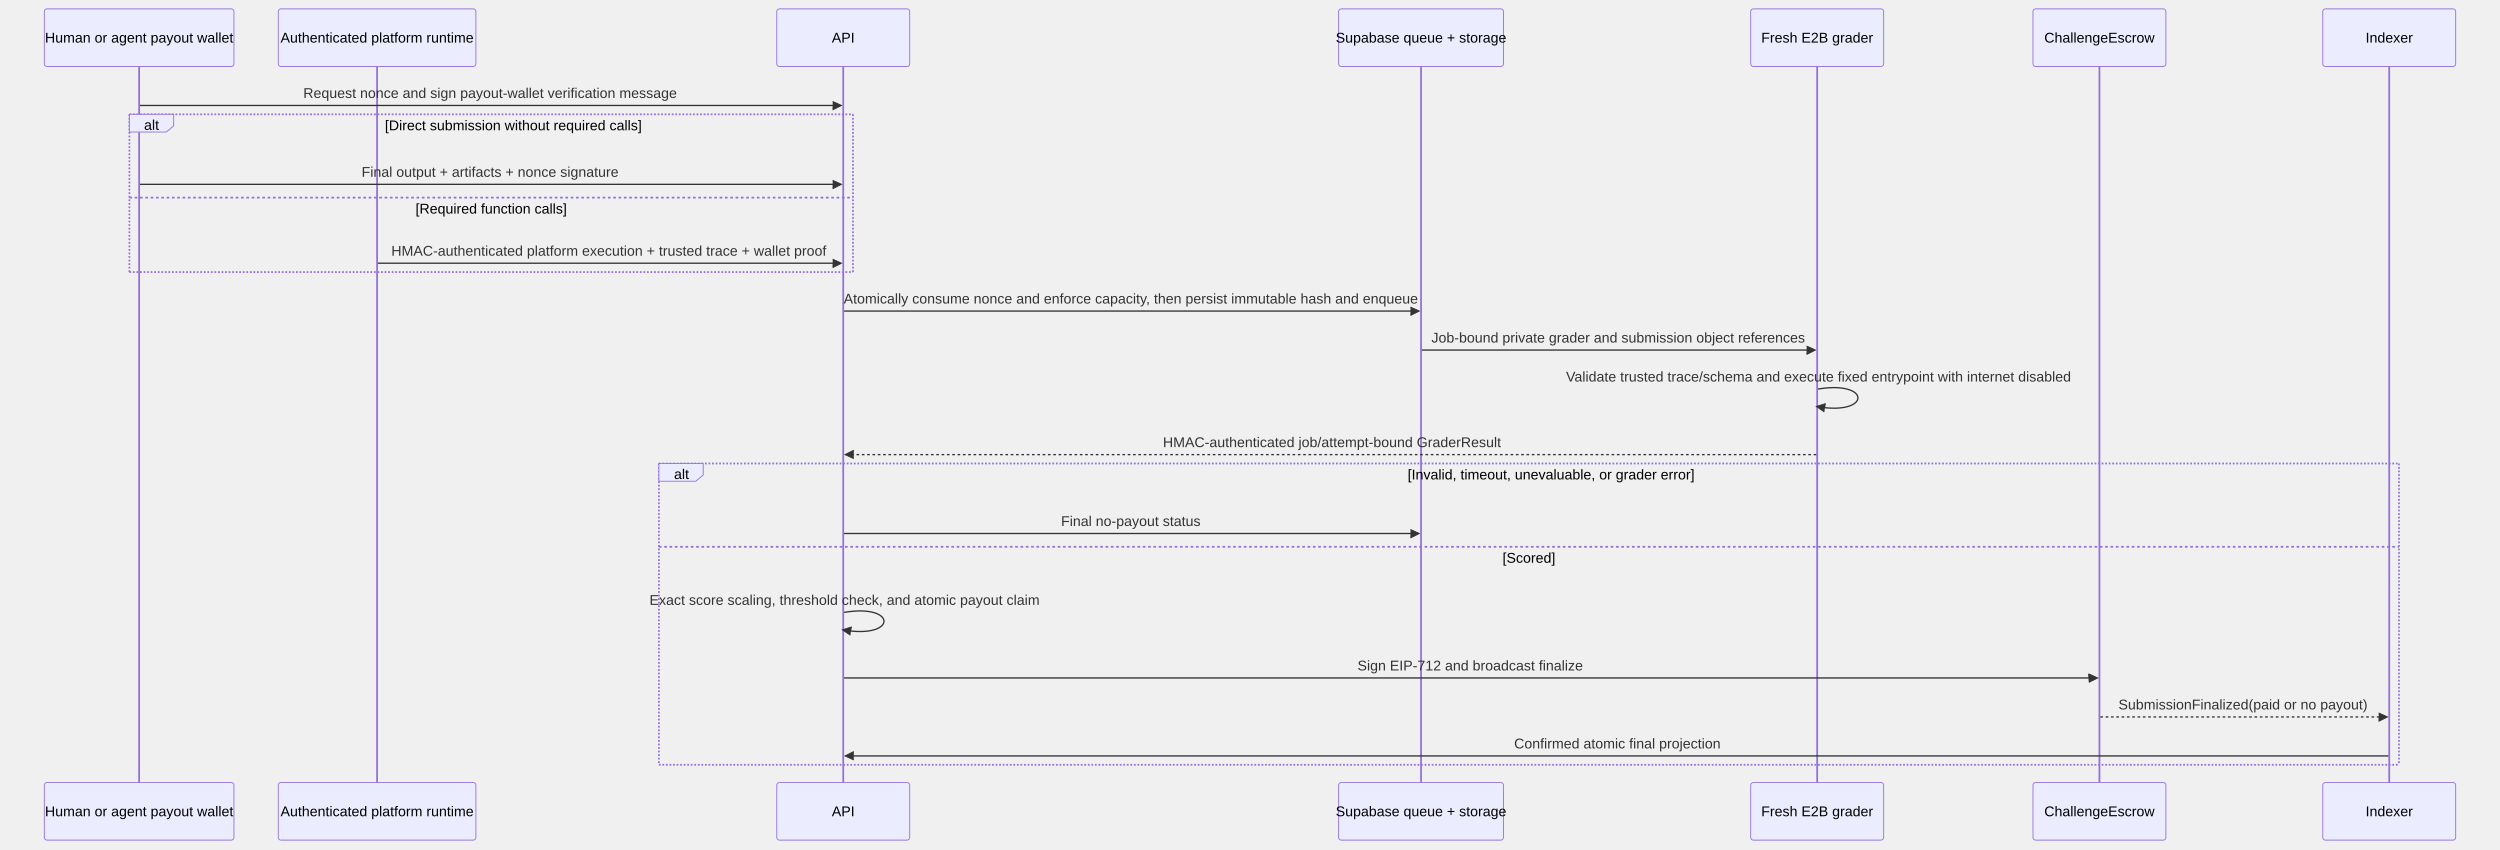
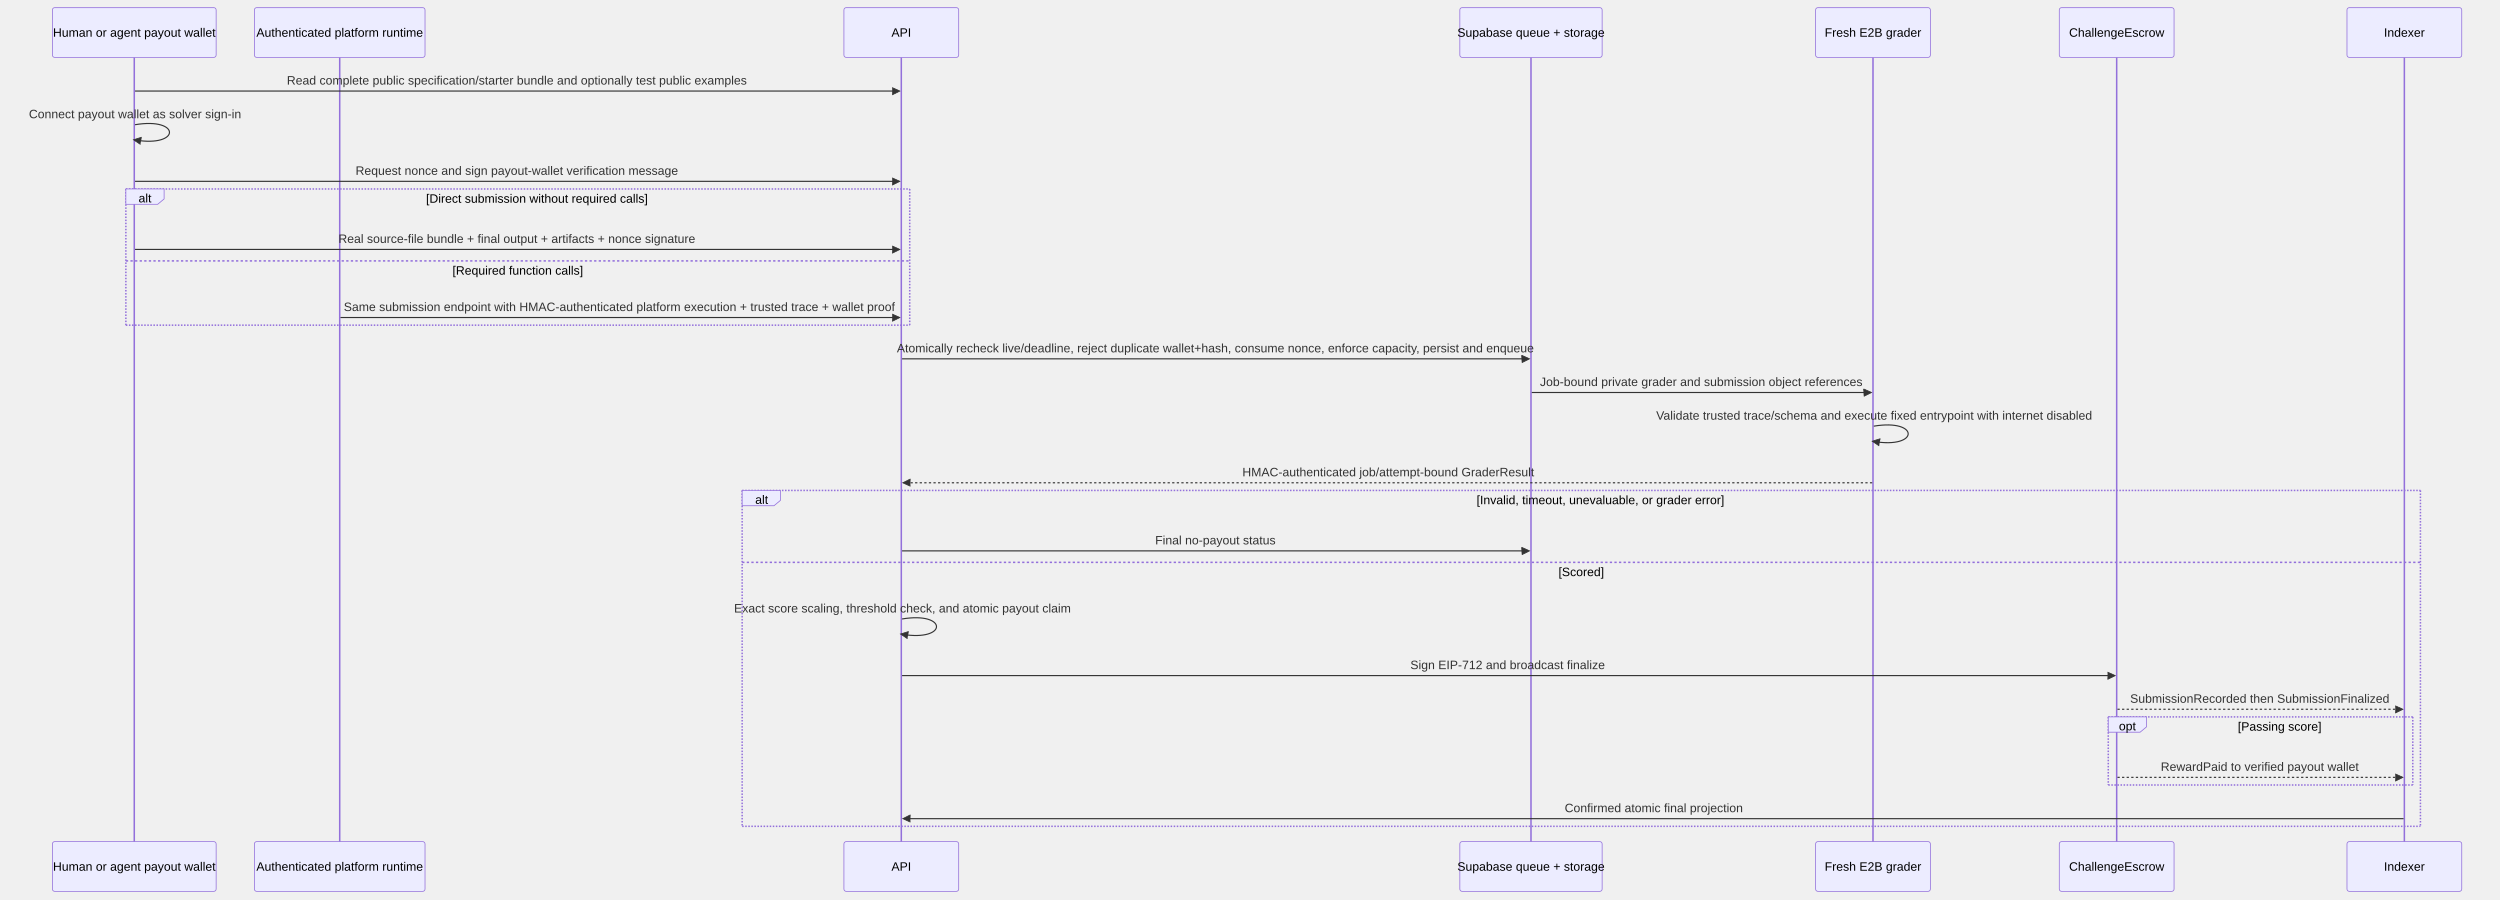
- <svg xmlns="http://www.w3.org/2000/svg" id="my-svg" width="100%" style="max-width: 2821px; background-color: transparent;" viewBox="-50 -10 2821 959" role="graphics-document document" aria-roledescription="sequence">
-   <g>
-     <rect x="2571" y="873" fill="#eaeaea" stroke="#666" width="150" height="65" name="IDX" rx="3" ry="3" class="actor actor-bottom" />
-     <text x="2646" y="905.5" dominant-baseline="central" alignment-baseline="central" class="actor actor-box" style="text-anchor: middle; font-size: 16px; font-weight: 400;">
-       <tspan x="2646" dy="0">Indexer</tspan>
-     </text>
-   </g>
-   <g>
-     <rect x="2244" y="873" fill="#eaeaea" stroke="#666" width="150" height="65" name="E" rx="3" ry="3" class="actor actor-bottom" />
-     <text x="2319" y="905.5" dominant-baseline="central" alignment-baseline="central" class="actor actor-box" style="text-anchor: middle; font-size: 16px; font-weight: 400;">
-       <tspan x="2319" dy="0">ChallengeEscrow</tspan>
-     </text>
-   </g>
-   <g>
-     <rect x="1925.5" y="873" fill="#eaeaea" stroke="#666" width="150" height="65" name="W" rx="3" ry="3" class="actor actor-bottom" />
-     <text x="2000.5" y="905.5" dominant-baseline="central" alignment-baseline="central" class="actor actor-box" style="text-anchor: middle; font-size: 16px; font-weight: 400;">
-       <tspan x="2000.5" dy="0">Fresh E2B grader</tspan>
-     </text>
-   </g>
-   <g>
-     <rect x="1460.5" y="873" fill="#eaeaea" stroke="#666" width="186" height="65" name="DB" rx="3" ry="3" class="actor actor-bottom" />
-     <text x="1553.5" y="905.5" dominant-baseline="central" alignment-baseline="central" class="actor actor-box" style="text-anchor: middle; font-size: 16px; font-weight: 400;">
-       <tspan x="1553.5" dy="0">Supabase queue + storage</tspan>
-     </text>
-   </g>
-   <g>
-     <rect x="826.5" y="873" fill="#eaeaea" stroke="#666" width="150" height="65" name="API" rx="3" ry="3" class="actor actor-bottom" />
-     <text x="901.5" y="905.5" dominant-baseline="central" alignment-baseline="central" class="actor actor-box" style="text-anchor: middle; font-size: 16px; font-weight: 400;">
-       <tspan x="901.5" dy="0">API</tspan>
-     </text>
-   </g>
-   <g>
-     <rect x="264" y="873" fill="#eaeaea" stroke="#666" width="223" height="65" name="R" rx="3" ry="3" class="actor actor-bottom" />
-     <text x="375.5" y="905.5" dominant-baseline="central" alignment-baseline="central" class="actor actor-box" style="text-anchor: middle; font-size: 16px; font-weight: 400;">
+ <svg xmlns="http://www.w3.org/2000/svg" id="my-svg" width="100%" style="max-width: 3267.5px; background-color: transparent;" viewBox="-68.5 -10 3267.5 1176" role="graphics-document document" aria-roledescription="sequence">
+   <g>
+     <rect x="2999" y="1090" fill="#eaeaea" stroke="#666" width="150" height="65" name="IDX" rx="3" ry="3" class="actor actor-bottom" />
+     <text x="3074" y="1122.5" dominant-baseline="central" alignment-baseline="central" class="actor actor-box" style="text-anchor: middle; font-size: 16px; font-weight: 400;">
+       <tspan x="3074" dy="0">Indexer</tspan>
+     </text>
+   </g>
+   <g>
+     <rect x="2623" y="1090" fill="#eaeaea" stroke="#666" width="150" height="65" name="E" rx="3" ry="3" class="actor actor-bottom" />
+     <text x="2698" y="1122.5" dominant-baseline="central" alignment-baseline="central" class="actor actor-box" style="text-anchor: middle; font-size: 16px; font-weight: 400;">
+       <tspan x="2698" dy="0">ChallengeEscrow</tspan>
+     </text>
+   </g>
+   <g>
+     <rect x="2304.5" y="1090" fill="#eaeaea" stroke="#666" width="150" height="65" name="W" rx="3" ry="3" class="actor actor-bottom" />
+     <text x="2379.5" y="1122.5" dominant-baseline="central" alignment-baseline="central" class="actor actor-box" style="text-anchor: middle; font-size: 16px; font-weight: 400;">
+       <tspan x="2379.5" dy="0">Fresh E2B grader</tspan>
+     </text>
+   </g>
+   <g>
+     <rect x="1839.5" y="1090" fill="#eaeaea" stroke="#666" width="186" height="65" name="DB" rx="3" ry="3" class="actor actor-bottom" />
+     <text x="1932.5" y="1122.5" dominant-baseline="central" alignment-baseline="central" class="actor actor-box" style="text-anchor: middle; font-size: 16px; font-weight: 400;">
+       <tspan x="1932.5" dy="0">Supabase queue + storage</tspan>
+     </text>
+   </g>
+   <g>
+     <rect x="1034.5" y="1090" fill="#eaeaea" stroke="#666" width="150" height="65" name="API" rx="3" ry="3" class="actor actor-bottom" />
+     <text x="1109.5" y="1122.5" dominant-baseline="central" alignment-baseline="central" class="actor actor-box" style="text-anchor: middle; font-size: 16px; font-weight: 400;">
+       <tspan x="1109.5" dy="0">API</tspan>
+     </text>
+   </g>
+   <g>
+     <rect x="264" y="1090" fill="#eaeaea" stroke="#666" width="223" height="65" name="R" rx="3" ry="3" class="actor actor-bottom" />
+     <text x="375.5" y="1122.5" dominant-baseline="central" alignment-baseline="central" class="actor actor-box" style="text-anchor: middle; font-size: 16px; font-weight: 400;">
      <tspan x="375.5" dy="0">Authenticated platform runtime</tspan>
    </text>
  </g>
  <g>
-     <rect x="0" y="873" fill="#eaeaea" stroke="#666" width="214" height="65" name="A" rx="3" ry="3" class="actor actor-bottom" />
-     <text x="107" y="905.5" dominant-baseline="central" alignment-baseline="central" class="actor actor-box" style="text-anchor: middle; font-size: 16px; font-weight: 400;">
+     <rect x="0" y="1090" fill="#eaeaea" stroke="#666" width="214" height="65" name="A" rx="3" ry="3" class="actor actor-bottom" />
+     <text x="107" y="1122.5" dominant-baseline="central" alignment-baseline="central" class="actor actor-box" style="text-anchor: middle; font-size: 16px; font-weight: 400;">
      <tspan x="107" dy="0">Human or agent payout wallet</tspan>
    </text>
  </g>
  <g>
-     <line id="actor6" x1="2646" y1="65" x2="2646" y2="873" class="actor-line 200" stroke-width="0.5px" stroke="#999" name="IDX" data-et="life-line" data-id="IDX" />
+     <line id="actor6" x1="3074" y1="65" x2="3074" y2="1090" class="actor-line 200" stroke-width="0.5px" stroke="#999" name="IDX" data-et="life-line" data-id="IDX" />
    <g id="root-6" data-et="participant" data-type="participant" data-id="IDX">
-       <rect x="2571" y="0" fill="#eaeaea" stroke="#666" width="150" height="65" name="IDX" rx="3" ry="3" class="actor actor-top" />
-       <text x="2646" y="32.5" dominant-baseline="central" alignment-baseline="central" class="actor actor-box" style="text-anchor: middle; font-size: 16px; font-weight: 400;">
-         <tspan x="2646" dy="0">Indexer</tspan>
-       </text>
-     </g>
-   </g>
-   <g>
-     <line id="actor5" x1="2319" y1="65" x2="2319" y2="873" class="actor-line 200" stroke-width="0.5px" stroke="#999" name="E" data-et="life-line" data-id="E" />
+       <rect x="2999" y="0" fill="#eaeaea" stroke="#666" width="150" height="65" name="IDX" rx="3" ry="3" class="actor actor-top" />
+       <text x="3074" y="32.5" dominant-baseline="central" alignment-baseline="central" class="actor actor-box" style="text-anchor: middle; font-size: 16px; font-weight: 400;">
+         <tspan x="3074" dy="0">Indexer</tspan>
+       </text>
+     </g>
+   </g>
+   <g>
+     <line id="actor5" x1="2698" y1="65" x2="2698" y2="1090" class="actor-line 200" stroke-width="0.5px" stroke="#999" name="E" data-et="life-line" data-id="E" />
    <g id="root-5" data-et="participant" data-type="participant" data-id="E">
-       <rect x="2244" y="0" fill="#eaeaea" stroke="#666" width="150" height="65" name="E" rx="3" ry="3" class="actor actor-top" />
-       <text x="2319" y="32.5" dominant-baseline="central" alignment-baseline="central" class="actor actor-box" style="text-anchor: middle; font-size: 16px; font-weight: 400;">
-         <tspan x="2319" dy="0">ChallengeEscrow</tspan>
-       </text>
-     </g>
-   </g>
-   <g>
-     <line id="actor4" x1="2000.5" y1="65" x2="2000.5" y2="873" class="actor-line 200" stroke-width="0.5px" stroke="#999" name="W" data-et="life-line" data-id="W" />
+       <rect x="2623" y="0" fill="#eaeaea" stroke="#666" width="150" height="65" name="E" rx="3" ry="3" class="actor actor-top" />
+       <text x="2698" y="32.5" dominant-baseline="central" alignment-baseline="central" class="actor actor-box" style="text-anchor: middle; font-size: 16px; font-weight: 400;">
+         <tspan x="2698" dy="0">ChallengeEscrow</tspan>
+       </text>
+     </g>
+   </g>
+   <g>
+     <line id="actor4" x1="2379.5" y1="65" x2="2379.5" y2="1090" class="actor-line 200" stroke-width="0.5px" stroke="#999" name="W" data-et="life-line" data-id="W" />
    <g id="root-4" data-et="participant" data-type="participant" data-id="W">
-       <rect x="1925.5" y="0" fill="#eaeaea" stroke="#666" width="150" height="65" name="W" rx="3" ry="3" class="actor actor-top" />
-       <text x="2000.5" y="32.5" dominant-baseline="central" alignment-baseline="central" class="actor actor-box" style="text-anchor: middle; font-size: 16px; font-weight: 400;">
-         <tspan x="2000.5" dy="0">Fresh E2B grader</tspan>
-       </text>
-     </g>
-   </g>
-   <g>
-     <line id="actor3" x1="1553.5" y1="65" x2="1553.5" y2="873" class="actor-line 200" stroke-width="0.5px" stroke="#999" name="DB" data-et="life-line" data-id="DB" />
+       <rect x="2304.5" y="0" fill="#eaeaea" stroke="#666" width="150" height="65" name="W" rx="3" ry="3" class="actor actor-top" />
+       <text x="2379.5" y="32.5" dominant-baseline="central" alignment-baseline="central" class="actor actor-box" style="text-anchor: middle; font-size: 16px; font-weight: 400;">
+         <tspan x="2379.5" dy="0">Fresh E2B grader</tspan>
+       </text>
+     </g>
+   </g>
+   <g>
+     <line id="actor3" x1="1932.5" y1="65" x2="1932.5" y2="1090" class="actor-line 200" stroke-width="0.5px" stroke="#999" name="DB" data-et="life-line" data-id="DB" />
    <g id="root-3" data-et="participant" data-type="participant" data-id="DB">
-       <rect x="1460.5" y="0" fill="#eaeaea" stroke="#666" width="186" height="65" name="DB" rx="3" ry="3" class="actor actor-top" />
-       <text x="1553.5" y="32.5" dominant-baseline="central" alignment-baseline="central" class="actor actor-box" style="text-anchor: middle; font-size: 16px; font-weight: 400;">
-         <tspan x="1553.5" dy="0">Supabase queue + storage</tspan>
-       </text>
-     </g>
-   </g>
-   <g>
-     <line id="actor2" x1="901.5" y1="65" x2="901.5" y2="873" class="actor-line 200" stroke-width="0.5px" stroke="#999" name="API" data-et="life-line" data-id="API" />
+       <rect x="1839.5" y="0" fill="#eaeaea" stroke="#666" width="186" height="65" name="DB" rx="3" ry="3" class="actor actor-top" />
+       <text x="1932.5" y="32.5" dominant-baseline="central" alignment-baseline="central" class="actor actor-box" style="text-anchor: middle; font-size: 16px; font-weight: 400;">
+         <tspan x="1932.5" dy="0">Supabase queue + storage</tspan>
+       </text>
+     </g>
+   </g>
+   <g>
+     <line id="actor2" x1="1109.5" y1="65" x2="1109.5" y2="1090" class="actor-line 200" stroke-width="0.5px" stroke="#999" name="API" data-et="life-line" data-id="API" />
    <g id="root-2" data-et="participant" data-type="participant" data-id="API">
-       <rect x="826.5" y="0" fill="#eaeaea" stroke="#666" width="150" height="65" name="API" rx="3" ry="3" class="actor actor-top" />
-       <text x="901.5" y="32.5" dominant-baseline="central" alignment-baseline="central" class="actor actor-box" style="text-anchor: middle; font-size: 16px; font-weight: 400;">
-         <tspan x="901.5" dy="0">API</tspan>
-       </text>
-     </g>
-   </g>
-   <g>
-     <line id="actor1" x1="375.5" y1="65" x2="375.5" y2="873" class="actor-line 200" stroke-width="0.5px" stroke="#999" name="R" data-et="life-line" data-id="R" />
+       <rect x="1034.5" y="0" fill="#eaeaea" stroke="#666" width="150" height="65" name="API" rx="3" ry="3" class="actor actor-top" />
+       <text x="1109.5" y="32.5" dominant-baseline="central" alignment-baseline="central" class="actor actor-box" style="text-anchor: middle; font-size: 16px; font-weight: 400;">
+         <tspan x="1109.5" dy="0">API</tspan>
+       </text>
+     </g>
+   </g>
+   <g>
+     <line id="actor1" x1="375.5" y1="65" x2="375.5" y2="1090" class="actor-line 200" stroke-width="0.5px" stroke="#999" name="R" data-et="life-line" data-id="R" />
    <g id="root-1" data-et="participant" data-type="participant" data-id="R">
      <rect x="264" y="0" fill="#eaeaea" stroke="#666" width="223" height="65" name="R" rx="3" ry="3" class="actor actor-top" />
      <text x="375.5" y="32.5" dominant-baseline="central" alignment-baseline="central" class="actor actor-box" style="text-anchor: middle; font-size: 16px; font-weight: 400;">
        <tspan x="375.5" dy="0">Authenticated platform runtime</tspan>
      </text>
    </g>
  </g>
  <g>
-     <line id="actor0" x1="107" y1="65" x2="107" y2="873" class="actor-line 200" stroke-width="0.5px" stroke="#999" name="A" data-et="life-line" data-id="A" />
+     <line id="actor0" x1="107" y1="65" x2="107" y2="1090" class="actor-line 200" stroke-width="0.5px" stroke="#999" name="A" data-et="life-line" data-id="A" />
    <g id="root-0" data-et="participant" data-type="participant" data-id="A">
      <rect x="0" y="0" fill="#eaeaea" stroke="#666" width="214" height="65" name="A" rx="3" ry="3" class="actor actor-top" />
      <text x="107" y="32.5" dominant-baseline="central" alignment-baseline="central" class="actor actor-box" style="text-anchor: middle; font-size: 16px; font-weight: 400;">
        <tspan x="107" dy="0">Human or agent payout wallet</tspan>
      </text>
    </g>
  </g>
  <style>#my-svg{font-family:"trebuchet ms",verdana,arial,sans-serif;font-size:16px;fill:#333;}@keyframes edge-animation-frame{from{stroke-dashoffset:0;}}@keyframes dash{to{stroke-dashoffset:0;}}#my-svg .edge-animation-slow{stroke-dasharray:9,5!important;stroke-dashoffset:900;animation:dash 50s linear infinite;stroke-linecap:round;}#my-svg .edge-animation-fast{stroke-dasharray:9,5!important;stroke-dashoffset:900;animation:dash 20s linear infinite;stroke-linecap:round;}#my-svg .error-icon{fill:#552222;}#my-svg .error-text{fill:#552222;stroke:#552222;}#my-svg .edge-thickness-normal{stroke-width:1px;}#my-svg .edge-thickness-thick{stroke-width:3.5px;}#my-svg .edge-pattern-solid{stroke-dasharray:0;}#my-svg .edge-thickness-invisible{stroke-width:0;fill:none;}#my-svg .edge-pattern-dashed{stroke-dasharray:3;}#my-svg .edge-pattern-dotted{stroke-dasharray:2;}#my-svg .marker{fill:#333333;stroke:#333333;}#my-svg .marker.cross{stroke:#333333;}#my-svg svg{font-family:"trebuchet ms",verdana,arial,sans-serif;font-size:16px;}#my-svg p{margin:0;}#my-svg .actor{stroke:#9370DB;fill:#ECECFF;stroke-width:1;}#my-svg rect.actor.outer-path[data-look="neo"]{filter:drop-shadow(1px 2px 2px rgba(185, 185, 185, 1));}#my-svg rect.note[data-look="neo"]{stroke:#aaaa33;fill:#fff5ad;filter:drop-shadow(1px 2px 2px rgba(185, 185, 185, 1));}#my-svg text.actor&gt;tspan{fill:black;stroke:none;}#my-svg .actor-line{stroke:#9370DB;}#my-svg .innerArc{stroke-width:1.5;stroke-dasharray:none;}#my-svg .messageLine0{stroke-width:1.5;stroke-dasharray:none;stroke:#333;}#my-svg .messageLine1{stroke-width:1.5;stroke-dasharray:2,2;stroke:#333;}#my-svg [id$="-arrowhead"] path{fill:#333;stroke:#333;}#my-svg .sequenceNumber{fill:white;}#my-svg [id$="-sequencenumber"]{fill:#333;}#my-svg [id$="-crosshead"] path{fill:#333;stroke:#333;}#my-svg .messageText{fill:#333;stroke:none;}#my-svg .labelBox{stroke:#9370DB;fill:#ECECFF;filter:none;}#my-svg .labelText,#my-svg .labelText&gt;tspan{fill:black;stroke:none;}#my-svg .loopText,#my-svg .loopText&gt;tspan{fill:black;stroke:none;}#my-svg .sectionTitle,#my-svg .sectionTitle&gt;tspan{fill:black;stroke:none;}#my-svg .loopLine{stroke-width:2px;stroke-dasharray:2,2;stroke:#9370DB;fill:#9370DB;}#my-svg .note{stroke:#aaaa33;fill:#fff5ad;}#my-svg .noteText,#my-svg .noteText&gt;tspan{fill:black;stroke:none;font-weight:normal;}#my-svg .activation0{fill:#f4f4f4;stroke:#666;}#my-svg .activation1{fill:#f4f4f4;stroke:#666;}#my-svg .activation2{fill:#f4f4f4;stroke:#666;}#my-svg .actorPopupMenu{position:absolute;}#my-svg .actorPopupMenuPanel{position:absolute;fill:#ECECFF;box-shadow:0px 8px 16px 0px rgba(0,0,0,0.2);filter:drop-shadow(3px 5px 2px rgb(0 0 0 / 0.4));}#my-svg .actor-man circle,#my-svg line{fill:#ECECFF;stroke-width:2px;}#my-svg g rect.rect{filter:drop-shadow(1px 2px 2px rgba(185, 185, 185, 1));stroke:#9370DB;}#my-svg .node .neo-node{stroke:#9370DB;}#my-svg [data-look="neo"].node rect,#my-svg [data-look="neo"].cluster rect,#my-svg [data-look="neo"].node polygon{stroke:#9370DB;filter:drop-shadow(1px 2px 2px rgba(185, 185, 185, 1));}#my-svg [data-look="neo"].swimlane.cluster rect{filter:none;}#my-svg [data-look="neo"].node path{stroke:#9370DB;stroke-width:1px;}#my-svg [data-look="neo"].node .outer-path{filter:drop-shadow(1px 2px 2px rgba(185, 185, 185, 1));}#my-svg [data-look="neo"].node .neo-line path{stroke:#9370DB;filter:none;}#my-svg [data-look="neo"].node circle{stroke:#9370DB;filter:drop-shadow(1px 2px 2px rgba(185, 185, 185, 1));}#my-svg [data-look="neo"].node circle .state-start{fill:#000000;}#my-svg [data-look="neo"].icon-shape .icon{fill:#9370DB;filter:drop-shadow(1px 2px 2px rgba(185, 185, 185, 1));}#my-svg [data-look="neo"].icon-shape .icon-neo path{stroke:#9370DB;filter:drop-shadow(1px 2px 2px rgba(185, 185, 185, 1));}#my-svg :root{--mermaid-font-family:"trebuchet ms",verdana,arial,sans-serif;}</style>
  <g />
  <defs>
    <symbol id="my-svg-computer" width="24" height="24">
      <path transform="scale(.5)" d="M2 2v13h20v-13h-20zm18 11h-16v-9h16v9zm-10.228 6l.466-1h3.524l.467 1h-4.457zm14.228 3h-24l2-6h2.104l-1.33 4h18.45l-1.297-4h2.073l2 6zm-5-10h-14v-7h14v7z" />
    </symbol>
  </defs>
  <defs>
    <symbol id="my-svg-database" fill-rule="evenodd" clip-rule="evenodd">
      <path transform="scale(.5)" d="M12.258.001l.256.004.255.005.253.008.251.01.249.012.247.015.246.016.242.019.241.02.239.023.236.024.233.027.231.028.229.031.225.032.223.034.22.036.217.038.214.04.211.041.208.043.205.045.201.046.198.048.194.05.191.051.187.053.183.054.18.056.175.057.172.059.168.06.163.061.16.063.155.064.15.066.074.033.073.033.071.034.07.034.069.035.068.035.067.035.066.035.064.036.064.036.062.036.06.036.06.037.058.037.058.037.055.038.055.038.053.038.052.038.051.039.05.039.048.039.047.039.045.04.044.04.043.04.041.04.04.041.039.041.037.041.036.041.034.041.033.042.032.042.03.042.029.042.027.042.026.043.024.043.023.043.021.043.02.043.018.044.017.043.015.044.013.044.012.044.011.045.009.044.007.045.006.045.004.045.002.045.001.045v17l-.001.045-.002.045-.004.045-.006.045-.007.045-.009.044-.011.045-.012.044-.013.044-.015.044-.017.043-.018.044-.02.043-.021.043-.023.043-.024.043-.026.043-.027.042-.029.042-.03.042-.032.042-.033.042-.034.041-.036.041-.037.041-.039.041-.04.041-.041.04-.043.04-.044.04-.045.04-.047.039-.048.039-.05.039-.051.039-.052.038-.053.038-.055.038-.055.038-.058.037-.058.037-.06.037-.06.036-.062.036-.064.036-.064.036-.066.035-.067.035-.068.035-.069.035-.07.034-.071.034-.073.033-.074.033-.15.066-.155.064-.16.063-.163.061-.168.06-.172.059-.175.057-.18.056-.183.054-.187.053-.191.051-.194.05-.198.048-.201.046-.205.045-.208.043-.211.041-.214.04-.217.038-.22.036-.223.034-.225.032-.229.031-.231.028-.233.027-.236.024-.239.023-.241.02-.242.019-.246.016-.247.015-.249.012-.251.01-.253.008-.255.005-.256.004-.258.001-.258-.001-.256-.004-.255-.005-.253-.008-.251-.01-.249-.012-.247-.015-.245-.016-.243-.019-.241-.02-.238-.023-.236-.024-.234-.027-.231-.028-.228-.031-.226-.032-.223-.034-.22-.036-.217-.038-.214-.04-.211-.041-.208-.043-.204-.045-.201-.046-.198-.048-.195-.05-.19-.051-.187-.053-.184-.054-.179-.056-.176-.057-.172-.059-.167-.06-.164-.061-.159-.063-.155-.064-.151-.066-.074-.033-.072-.033-.072-.034-.07-.034-.069-.035-.068-.035-.067-.035-.066-.035-.064-.036-.063-.036-.062-.036-.061-.036-.06-.037-.058-.037-.057-.037-.056-.038-.055-.038-.053-.038-.052-.038-.051-.039-.049-.039-.049-.039-.046-.039-.046-.04-.044-.04-.043-.04-.041-.04-.04-.041-.039-.041-.037-.041-.036-.041-.034-.041-.033-.042-.032-.042-.03-.042-.029-.042-.027-.042-.026-.043-.024-.043-.023-.043-.021-.043-.02-.043-.018-.044-.017-.043-.015-.044-.013-.044-.012-.044-.011-.045-.009-.044-.007-.045-.006-.045-.004-.045-.002-.045-.001-.045v-17l.001-.045.002-.045.004-.045.006-.045.007-.045.009-.044.011-.045.012-.044.013-.044.015-.044.017-.043.018-.044.02-.043.021-.043.023-.043.024-.043.026-.043.027-.042.029-.042.03-.042.032-.042.033-.042.034-.041.036-.041.037-.041.039-.041.04-.041.041-.04.043-.04.044-.04.046-.04.046-.039.049-.039.049-.039.051-.039.052-.038.053-.038.055-.038.056-.038.057-.037.058-.037.06-.037.061-.036.062-.036.063-.036.064-.036.066-.035.067-.035.068-.035.069-.035.07-.034.072-.034.072-.033.074-.033.151-.066.155-.064.159-.063.164-.061.167-.06.172-.059.176-.057.179-.056.184-.054.187-.053.19-.051.195-.05.198-.048.201-.046.204-.045.208-.043.211-.041.214-.04.217-.038.22-.036.223-.034.226-.032.228-.031.231-.028.234-.027.236-.024.238-.023.241-.02.243-.019.245-.016.247-.015.249-.012.251-.01.253-.008.255-.005.256-.004.258-.001.258.001zm-9.258 20.499v.01l.001.021.003.021.004.022.005.021.006.022.007.022.009.023.01.022.011.023.012.023.013.023.015.023.016.024.017.023.018.024.019.024.021.024.022.025.023.024.024.025.052.049.056.05.061.051.066.051.07.051.075.051.079.052.084.052.088.052.092.052.097.052.102.051.105.052.11.052.114.051.119.051.123.051.127.05.131.05.135.05.139.048.144.049.147.047.152.047.155.047.16.045.163.045.167.043.171.043.176.041.178.041.183.039.187.039.19.037.194.035.197.035.202.033.204.031.209.03.212.029.216.027.219.025.222.024.226.021.23.02.233.018.236.016.24.015.243.012.246.01.249.008.253.005.256.004.259.001.26-.001.257-.004.254-.005.25-.008.247-.011.244-.012.241-.014.237-.016.233-.018.231-.021.226-.021.224-.024.22-.026.216-.027.212-.028.21-.031.205-.031.202-.034.198-.034.194-.036.191-.037.187-.039.183-.04.179-.04.175-.042.172-.043.168-.044.163-.045.16-.046.155-.046.152-.047.148-.048.143-.049.139-.049.136-.05.131-.05.126-.05.123-.051.118-.052.114-.051.11-.052.106-.052.101-.052.096-.052.092-.052.088-.053.083-.051.079-.052.074-.052.07-.051.065-.051.06-.051.056-.05.051-.05.023-.024.023-.025.021-.024.02-.024.019-.024.018-.024.017-.024.015-.023.014-.024.013-.023.012-.023.01-.023.01-.022.008-.022.006-.022.006-.022.004-.022.004-.021.001-.021.001-.021v-4.127l-.077.055-.08.053-.083.054-.085.053-.087.052-.09.052-.093.051-.095.05-.097.05-.1.049-.102.049-.105.048-.106.047-.109.047-.111.046-.114.045-.115.045-.118.044-.12.043-.122.042-.124.042-.126.041-.128.04-.13.04-.132.038-.134.038-.135.037-.138.037-.139.035-.142.035-.143.034-.144.033-.147.032-.148.031-.15.03-.151.03-.153.029-.154.027-.156.027-.158.026-.159.025-.161.024-.162.023-.163.022-.165.021-.166.02-.167.019-.169.018-.169.017-.171.016-.173.015-.173.014-.175.013-.175.012-.177.011-.178.01-.179.008-.179.008-.181.006-.182.005-.182.004-.184.003-.184.002h-.37l-.184-.002-.184-.003-.182-.004-.182-.005-.181-.006-.179-.008-.179-.008-.178-.01-.176-.011-.176-.012-.175-.013-.173-.014-.172-.015-.171-.016-.17-.017-.169-.018-.167-.019-.166-.02-.165-.021-.163-.022-.162-.023-.161-.024-.159-.025-.157-.026-.156-.027-.155-.027-.153-.029-.151-.03-.15-.03-.148-.031-.146-.032-.145-.033-.143-.034-.141-.035-.14-.035-.137-.037-.136-.037-.134-.038-.132-.038-.13-.04-.128-.04-.126-.041-.124-.042-.122-.042-.12-.044-.117-.043-.116-.045-.113-.045-.112-.046-.109-.047-.106-.047-.105-.048-.102-.049-.1-.049-.097-.05-.095-.05-.093-.052-.09-.051-.087-.052-.085-.053-.083-.054-.08-.054-.077-.054v4.127zm0-5.654v.011l.001.021.003.021.004.021.005.022.006.022.007.022.009.022.01.022.011.023.012.023.013.023.015.024.016.023.017.024.018.024.019.024.021.024.022.024.023.025.024.024.052.05.056.05.061.05.066.051.07.051.075.052.079.051.084.052.088.052.092.052.097.052.102.052.105.052.11.051.114.051.119.052.123.05.127.051.131.05.135.049.139.049.144.048.147.048.152.047.155.046.16.045.163.045.167.044.171.042.176.042.178.04.183.04.187.038.19.037.194.036.197.034.202.033.204.032.209.03.212.028.216.027.219.025.222.024.226.022.23.02.233.018.236.016.24.014.243.012.246.01.249.008.253.006.256.003.259.001.26-.001.257-.003.254-.006.25-.008.247-.01.244-.012.241-.015.237-.016.233-.018.231-.02.226-.022.224-.024.22-.025.216-.027.212-.029.21-.03.205-.032.202-.033.198-.035.194-.036.191-.037.187-.039.183-.039.179-.041.175-.042.172-.043.168-.044.163-.045.16-.045.155-.047.152-.047.148-.048.143-.048.139-.05.136-.049.131-.05.126-.051.123-.051.118-.051.114-.052.11-.052.106-.052.101-.052.096-.052.092-.052.088-.052.083-.052.079-.052.074-.051.07-.052.065-.051.06-.05.056-.051.051-.049.023-.025.023-.024.021-.025.02-.024.019-.024.018-.024.017-.024.015-.023.014-.023.013-.024.012-.022.01-.023.01-.023.008-.022.006-.022.006-.022.004-.021.004-.022.001-.021.001-.021v-4.139l-.077.054-.08.054-.083.054-.085.052-.087.053-.09.051-.093.051-.095.051-.097.05-.1.049-.102.049-.105.048-.106.047-.109.047-.111.046-.114.045-.115.044-.118.044-.12.044-.122.042-.124.042-.126.041-.128.04-.13.039-.132.039-.134.038-.135.037-.138.036-.139.036-.142.035-.143.033-.144.033-.147.033-.148.031-.15.03-.151.03-.153.028-.154.028-.156.027-.158.026-.159.025-.161.024-.162.023-.163.022-.165.021-.166.02-.167.019-.169.018-.169.017-.171.016-.173.015-.173.014-.175.013-.175.012-.177.011-.178.009-.179.009-.179.007-.181.007-.182.005-.182.004-.184.003-.184.002h-.37l-.184-.002-.184-.003-.182-.004-.182-.005-.181-.007-.179-.007-.179-.009-.178-.009-.176-.011-.176-.012-.175-.013-.173-.014-.172-.015-.171-.016-.17-.017-.169-.018-.167-.019-.166-.02-.165-.021-.163-.022-.162-.023-.161-.024-.159-.025-.157-.026-.156-.027-.155-.028-.153-.028-.151-.03-.15-.03-.148-.031-.146-.033-.145-.033-.143-.033-.141-.035-.14-.036-.137-.036-.136-.037-.134-.038-.132-.039-.13-.039-.128-.04-.126-.041-.124-.042-.122-.043-.12-.043-.117-.044-.116-.044-.113-.046-.112-.046-.109-.046-.106-.047-.105-.048-.102-.049-.1-.049-.097-.05-.095-.051-.093-.051-.09-.051-.087-.053-.085-.052-.083-.054-.08-.054-.077-.054v4.139zm0-5.666v.011l.001.02.003.022.004.021.005.022.006.021.007.022.009.023.01.022.011.023.012.023.013.023.015.023.016.024.017.024.018.023.019.024.021.025.022.024.023.024.024.025.052.05.056.05.061.05.066.051.07.051.075.052.079.051.084.052.088.052.092.052.097.052.102.052.105.051.11.052.114.051.119.051.123.051.127.05.131.05.135.05.139.049.144.048.147.048.152.047.155.046.16.045.163.045.167.043.171.043.176.042.178.04.183.04.187.038.19.037.194.036.197.034.202.033.204.032.209.03.212.028.216.027.219.025.222.024.226.021.23.02.233.018.236.017.24.014.243.012.246.01.249.008.253.006.256.003.259.001.26-.001.257-.003.254-.006.25-.008.247-.01.244-.013.241-.014.237-.016.233-.018.231-.02.226-.022.224-.024.22-.025.216-.027.212-.029.21-.03.205-.032.202-.033.198-.035.194-.036.191-.037.187-.039.183-.039.179-.041.175-.042.172-.043.168-.044.163-.045.16-.045.155-.047.152-.047.148-.048.143-.049.139-.049.136-.049.131-.051.126-.05.123-.051.118-.052.114-.051.11-.052.106-.052.101-.052.096-.052.092-.052.088-.052.083-.052.079-.052.074-.052.07-.051.065-.051.06-.051.056-.05.051-.049.023-.025.023-.025.021-.024.02-.024.019-.024.018-.024.017-.024.015-.023.014-.024.013-.023.012-.023.01-.022.01-.023.008-.022.006-.022.006-.022.004-.022.004-.021.001-.021.001-.021v-4.153l-.077.054-.08.054-.083.053-.085.053-.087.053-.09.051-.093.051-.095.051-.097.05-.1.049-.102.048-.105.048-.106.048-.109.046-.111.046-.114.046-.115.044-.118.044-.12.043-.122.043-.124.042-.126.041-.128.04-.13.039-.132.039-.134.038-.135.037-.138.036-.139.036-.142.034-.143.034-.144.033-.147.032-.148.032-.15.03-.151.03-.153.028-.154.028-.156.027-.158.026-.159.024-.161.024-.162.023-.163.023-.165.021-.166.02-.167.019-.169.018-.169.017-.171.016-.173.015-.173.014-.175.013-.175.012-.177.01-.178.01-.179.009-.179.007-.181.006-.182.006-.182.004-.184.003-.184.001-.185.001-.185-.001-.184-.001-.184-.003-.182-.004-.182-.006-.181-.006-.179-.007-.179-.009-.178-.01-.176-.01-.176-.012-.175-.013-.173-.014-.172-.015-.171-.016-.17-.017-.169-.018-.167-.019-.166-.02-.165-.021-.163-.023-.162-.023-.161-.024-.159-.024-.157-.026-.156-.027-.155-.028-.153-.028-.151-.03-.15-.03-.148-.032-.146-.032-.145-.033-.143-.034-.141-.034-.14-.036-.137-.036-.136-.037-.134-.038-.132-.039-.13-.039-.128-.041-.126-.041-.124-.041-.122-.043-.12-.043-.117-.044-.116-.044-.113-.046-.112-.046-.109-.046-.106-.048-.105-.048-.102-.048-.1-.05-.097-.049-.095-.051-.093-.051-.09-.052-.087-.052-.085-.053-.083-.053-.08-.054-.077-.054v4.153zm8.74-8.179l-.257.004-.254.005-.25.008-.247.011-.244.012-.241.014-.237.016-.233.018-.231.021-.226.022-.224.023-.22.026-.216.027-.212.028-.21.031-.205.032-.202.033-.198.034-.194.036-.191.038-.187.038-.183.04-.179.041-.175.042-.172.043-.168.043-.163.045-.16.046-.155.046-.152.048-.148.048-.143.048-.139.049-.136.05-.131.05-.126.051-.123.051-.118.051-.114.052-.11.052-.106.052-.101.052-.096.052-.092.052-.088.052-.083.052-.079.052-.074.051-.07.052-.065.051-.06.05-.056.05-.051.05-.023.025-.023.024-.021.024-.02.025-.019.024-.018.024-.017.023-.015.024-.014.023-.013.023-.012.023-.01.023-.01.022-.008.022-.006.023-.006.021-.004.022-.004.021-.001.021-.001.021.001.021.001.021.004.021.004.022.006.021.006.023.008.022.01.022.01.023.012.023.013.023.014.023.015.024.017.023.018.024.019.024.02.025.021.024.023.024.023.025.051.05.056.05.06.05.065.051.07.052.074.051.079.052.083.052.088.052.092.052.096.052.101.052.106.052.11.052.114.052.118.051.123.051.126.051.131.05.136.05.139.049.143.048.148.048.152.048.155.046.16.046.163.045.168.043.172.043.175.042.179.041.183.04.187.038.191.038.194.036.198.034.202.033.205.032.21.031.212.028.216.027.22.026.224.023.226.022.231.021.233.018.237.016.241.014.244.012.247.011.25.008.254.005.257.004.26.001.26-.001.257-.004.254-.005.25-.008.247-.011.244-.012.241-.014.237-.016.233-.018.231-.021.226-.022.224-.023.22-.026.216-.027.212-.028.21-.031.205-.032.202-.033.198-.034.194-.036.191-.038.187-.038.183-.04.179-.041.175-.042.172-.043.168-.043.163-.045.16-.046.155-.046.152-.048.148-.048.143-.048.139-.049.136-.05.131-.05.126-.051.123-.051.118-.051.114-.052.11-.052.106-.052.101-.052.096-.052.092-.052.088-.052.083-.052.079-.052.074-.051.07-.052.065-.051.06-.05.056-.05.051-.05.023-.025.023-.024.021-.024.02-.025.019-.024.018-.024.017-.023.015-.024.014-.023.013-.023.012-.023.01-.023.01-.022.008-.022.006-.023.006-.021.004-.022.004-.021.001-.021.001-.021-.001-.021-.001-.021-.004-.021-.004-.022-.006-.021-.006-.023-.008-.022-.01-.022-.01-.023-.012-.023-.013-.023-.014-.023-.015-.024-.017-.023-.018-.024-.019-.024-.02-.025-.021-.024-.023-.024-.023-.025-.051-.05-.056-.05-.06-.05-.065-.051-.07-.052-.074-.051-.079-.052-.083-.052-.088-.052-.092-.052-.096-.052-.101-.052-.106-.052-.11-.052-.114-.052-.118-.051-.123-.051-.126-.051-.131-.05-.136-.05-.139-.049-.143-.048-.148-.048-.152-.048-.155-.046-.16-.046-.163-.045-.168-.043-.172-.043-.175-.042-.179-.041-.183-.04-.187-.038-.191-.038-.194-.036-.198-.034-.202-.033-.205-.032-.21-.031-.212-.028-.216-.027-.22-.026-.224-.023-.226-.022-.231-.021-.233-.018-.237-.016-.241-.014-.244-.012-.247-.011-.25-.008-.254-.005-.257-.004-.26-.001-.26.001z" />
    </symbol>
  </defs>
  <defs>
    <symbol id="my-svg-clock" width="24" height="24">
      <path transform="scale(.5)" d="M12 2c5.514 0 10 4.486 10 10s-4.486 10-10 10-10-4.486-10-10 4.486-10 10-10zm0-2c-6.627 0-12 5.373-12 12s5.373 12 12 12 12-5.373 12-12-5.373-12-12-12zm5.848 12.459c.202.038.202.333.001.372-1.907.361-6.045 1.111-6.547 1.111-.719 0-1.301-.582-1.301-1.301 0-.512.77-5.447 1.125-7.445.034-.192.312-.181.343.014l.985 6.238 5.394 1.011z" />
    </symbol>
  </defs>
  <defs>
    <marker id="my-svg-arrowhead" refX="7.9" refY="5" markerUnits="userSpaceOnUse" markerWidth="12" markerHeight="12" orient="auto-start-reverse">
      <path d="M -1 0 L 10 5 L 0 10 z" />
    </marker>
  </defs>
  <defs>
    <marker id="my-svg-crosshead" markerWidth="15" markerHeight="8" orient="auto" refX="4" refY="4.5">
      <path fill="none" stroke="#000000" stroke-width="1pt" d="M 1,2 L 6,7 M 6,2 L 1,7" style="stroke-dasharray: 0, 0;" />
    </marker>
  </defs>
  <defs>
    <marker id="my-svg-filled-head" refX="15.5" refY="7" markerWidth="20" markerHeight="28" orient="auto">
      <path d="M 18,7 L9,13 L14,7 L9,1 Z" />
    </marker>
  </defs>
  <defs>
    <marker id="my-svg-sequencenumber" refX="15" refY="15" markerWidth="60" markerHeight="40" orient="auto">
      <circle cx="15" cy="15" r="6" />
    </marker>
  </defs>
  <defs>
    <marker id="my-svg-solidTopArrowHead" refX="7.9" refY="7.25" markerUnits="userSpaceOnUse" markerWidth="12" markerHeight="12" orient="auto-start-reverse">
      <path d="M 0 0 L 10 8 L 0 8 z" />
    </marker>
  </defs>
  <defs>
    <marker id="my-svg-solidBottomArrowHead" refX="7.9" refY="0.75" markerUnits="userSpaceOnUse" markerWidth="12" markerHeight="12" orient="auto-start-reverse">
      <path d="M 0 0 L 10 0 L 0 8 z" />
    </marker>
  </defs>
  <defs>
    <marker id="my-svg-stickTopArrowHead" refX="7.5" refY="7" markerUnits="userSpaceOnUse" markerWidth="12" markerHeight="12" orient="auto-start-reverse">
      <path d="M 0 0 L 7 7" stroke="black" stroke-width="1.5" fill="none" />
    </marker>
  </defs>
  <defs>
    <marker id="my-svg-stickBottomArrowHead" refX="7.5" refY="0" markerUnits="userSpaceOnUse" markerWidth="12" markerHeight="12" orient="auto-start-reverse">
      <path d="M 0 7 L 7 0" stroke="black" stroke-width="1.5" fill="none" />
    </marker>
  </defs>
-   <g data-et="control-structure" data-id="i5">
-     <line x1="96" y1="119" x2="912.5" y2="119" class="loopLine" />
-     <line x1="912.5" y1="119" x2="912.5" y2="297" class="loopLine" />
-     <line x1="96" y1="297" x2="912.5" y2="297" class="loopLine" />
-     <line x1="96" y1="119" x2="96" y2="297" class="loopLine" />
-     <line x1="96" y1="213" x2="912.5" y2="213" class="loopLine" style="stroke-dasharray: 3, 3;" />
-     <polygon points="96,119 146,119 146,132 137.6,139 96,139" class="labelBox" />
-     <text x="121" y="132" text-anchor="middle" dominant-baseline="middle" alignment-baseline="middle" class="labelText" style="font-size: 16px; font-weight: 400;">alt</text>
-     <text x="529.25" y="137" text-anchor="middle" class="loopText" style="font-size: 16px; font-weight: 400;">
-       <tspan x="529.25">[Direct submission without required calls]</tspan>
-     </text>
-     <text x="504.25" y="231" text-anchor="middle" class="sectionTitle" style="font-size: 16px; font-weight: 400;">[Required function calls]</text>
-   </g>
-   <g data-et="control-structure" data-id="i17">
-     <line x1="693.5" y1="513" x2="2657" y2="513" class="loopLine" />
-     <line x1="2657" y1="513" x2="2657" y2="853" class="loopLine" />
-     <line x1="693.5" y1="853" x2="2657" y2="853" class="loopLine" />
-     <line x1="693.5" y1="513" x2="693.5" y2="853" class="loopLine" />
-     <line x1="693.5" y1="607" x2="2657" y2="607" class="loopLine" style="stroke-dasharray: 3, 3;" />
-     <polygon points="693.5,513 743.5,513 743.5,526 735.1,533 693.5,533" class="labelBox" />
-     <text x="719" y="526" text-anchor="middle" dominant-baseline="middle" alignment-baseline="middle" class="labelText" style="font-size: 16px; font-weight: 400;">alt</text>
-     <text x="1700.25" y="531" text-anchor="middle" class="loopText" style="font-size: 16px; font-weight: 400;">
-       <tspan x="1700.25">[Invalid, timeout, unevaluable, or grader error]</tspan>
-     </text>
-     <text x="1675.25" y="625" text-anchor="middle" class="sectionTitle" style="font-size: 16px; font-weight: 400;">[Scored]</text>
-   </g>
-   <text x="503" y="80" text-anchor="middle" dominant-baseline="middle" alignment-baseline="middle" class="messageText" dy="1em" style="font-size: 16px; font-weight: 400;">Request nonce and sign payout-wallet verification message</text>
-   <line x1="108" y1="109" x2="897.5" y2="109" class="messageLine0" data-et="message" data-id="i0" data-from="A" data-to="API" stroke-width="2" stroke="none" marker-end="url(#my-svg-arrowhead)" style="fill: none;" />
-   <text x="503" y="169" text-anchor="middle" dominant-baseline="middle" alignment-baseline="middle" class="messageText" dy="1em" style="font-size: 16px; font-weight: 400;">Final output + artifacts + nonce signature</text>
-   <line x1="108" y1="198" x2="897.5" y2="198" class="messageLine0" data-et="message" data-id="i2" data-from="A" data-to="API" stroke-width="2" stroke="none" marker-end="url(#my-svg-arrowhead)" style="fill: none;" />
-   <text x="637" y="258" text-anchor="middle" dominant-baseline="middle" alignment-baseline="middle" class="messageText" dy="1em" style="font-size: 16px; font-weight: 400;">HMAC-authenticated platform execution + trusted trace + wallet proof</text>
-   <line x1="376.5" y1="287" x2="897.5" y2="287" class="messageLine0" data-et="message" data-id="i4" data-from="R" data-to="API" stroke-width="2" stroke="none" marker-end="url(#my-svg-arrowhead)" style="fill: none;" />
-   <text x="1226" y="312" text-anchor="middle" dominant-baseline="middle" alignment-baseline="middle" class="messageText" dy="1em" style="font-size: 16px; font-weight: 400;">Atomically consume nonce and enforce capacity, then persist immutable hash and enqueue</text>
-   <line x1="902.5" y1="341" x2="1549.5" y2="341" class="messageLine0" data-et="message" data-id="i6" data-from="API" data-to="DB" stroke-width="2" stroke="none" marker-end="url(#my-svg-arrowhead)" style="fill: none;" />
-   <text x="1776" y="356" text-anchor="middle" dominant-baseline="middle" alignment-baseline="middle" class="messageText" dy="1em" style="font-size: 16px; font-weight: 400;">Job-bound private grader and submission object references</text>
-   <line x1="1554.5" y1="385" x2="1996.5" y2="385" class="messageLine0" data-et="message" data-id="i7" data-from="DB" data-to="W" stroke-width="2" stroke="none" marker-end="url(#my-svg-arrowhead)" style="fill: none;" />
-   <text x="2002" y="400" text-anchor="middle" dominant-baseline="middle" alignment-baseline="middle" class="messageText" dy="1em" style="font-size: 16px; font-weight: 400;">Validate trusted trace/schema and execute fixed entrypoint with internet disabled</text>
-   <path d="M 2001.5,429 C 2061.5,419 2061.5,459 2001.5,449" class="messageLine0" data-et="message" data-id="i8" data-from="W" data-to="W" stroke-width="2" stroke="none" marker-end="url(#my-svg-arrowhead)" style="fill: none;" />
-   <text x="1453" y="474" text-anchor="middle" dominant-baseline="middle" alignment-baseline="middle" class="messageText" dy="1em" style="font-size: 16px; font-weight: 400;">HMAC-authenticated job/attempt-bound GraderResult</text>
-   <line x1="1999.5" y1="503" x2="905.5" y2="503" class="messageLine1" data-et="message" data-id="i9" data-from="W" data-to="API" stroke-width="2" stroke="none" marker-end="url(#my-svg-arrowhead)" style="stroke-dasharray: 3, 3; fill: none;" />
-   <text x="1226" y="563" text-anchor="middle" dominant-baseline="middle" alignment-baseline="middle" class="messageText" dy="1em" style="font-size: 16px; font-weight: 400;">Final no-payout status</text>
-   <line x1="902.5" y1="592" x2="1549.5" y2="592" class="messageLine0" data-et="message" data-id="i11" data-from="API" data-to="DB" stroke-width="2" stroke="none" marker-end="url(#my-svg-arrowhead)" style="fill: none;" />
-   <text x="903" y="652" text-anchor="middle" dominant-baseline="middle" alignment-baseline="middle" class="messageText" dy="1em" style="font-size: 16px; font-weight: 400;">Exact score scaling, threshold check, and atomic payout claim</text>
-   <path d="M 902.5,681 C 962.5,671 962.5,711 902.5,701" class="messageLine0" data-et="message" data-id="i13" data-from="API" data-to="API" stroke-width="2" stroke="none" marker-end="url(#my-svg-arrowhead)" style="fill: none;" />
-   <text x="1609" y="726" text-anchor="middle" dominant-baseline="middle" alignment-baseline="middle" class="messageText" dy="1em" style="font-size: 16px; font-weight: 400;">Sign EIP-712 and broadcast finalize</text>
-   <line x1="902.5" y1="755" x2="2315" y2="755" class="messageLine0" data-et="message" data-id="i14" data-from="API" data-to="E" stroke-width="2" stroke="none" marker-end="url(#my-svg-arrowhead)" style="fill: none;" />
-   <text x="2481" y="770" text-anchor="middle" dominant-baseline="middle" alignment-baseline="middle" class="messageText" dy="1em" style="font-size: 16px; font-weight: 400;">SubmissionFinalized(paid or no payout)</text>
-   <line x1="2320" y1="799" x2="2642" y2="799" class="messageLine1" data-et="message" data-id="i15" data-from="E" data-to="IDX" stroke-width="2" stroke="none" marker-end="url(#my-svg-arrowhead)" style="stroke-dasharray: 3, 3; fill: none;" />
-   <text x="1775" y="814" text-anchor="middle" dominant-baseline="middle" alignment-baseline="middle" class="messageText" dy="1em" style="font-size: 16px; font-weight: 400;">Confirmed atomic final projection</text>
-   <line x1="2645" y1="843" x2="905.5" y2="843" class="messageLine0" data-et="message" data-id="i16" data-from="IDX" data-to="API" stroke-width="2" stroke="none" marker-end="url(#my-svg-arrowhead)" style="fill: none;" />
+   <g data-et="control-structure" data-id="i7">
+     <line x1="96" y1="237" x2="1120.5" y2="237" class="loopLine" />
+     <line x1="1120.5" y1="237" x2="1120.5" y2="415" class="loopLine" />
+     <line x1="96" y1="415" x2="1120.5" y2="415" class="loopLine" />
+     <line x1="96" y1="237" x2="96" y2="415" class="loopLine" />
+     <line x1="96" y1="331" x2="1120.5" y2="331" class="loopLine" style="stroke-dasharray: 3, 3;" />
+     <polygon points="96,237 146,237 146,250 137.6,257 96,257" class="labelBox" />
+     <text x="121" y="250" text-anchor="middle" dominant-baseline="middle" alignment-baseline="middle" class="labelText" style="font-size: 16px; font-weight: 400;">alt</text>
+     <text x="633.25" y="255" text-anchor="middle" class="loopText" style="font-size: 16px; font-weight: 400;">
+       <tspan x="633.25">[Direct submission without required calls]</tspan>
+     </text>
+     <text x="608.25" y="349" text-anchor="middle" class="sectionTitle" style="font-size: 16px; font-weight: 400;">[Required function calls]</text>
+   </g>
+   <g data-et="control-structure" data-id="i20">
+     <line x1="2687" y1="927" x2="3085" y2="927" class="loopLine" />
+     <line x1="3085" y1="927" x2="3085" y2="1016" class="loopLine" />
+     <line x1="2687" y1="1016" x2="3085" y2="1016" class="loopLine" />
+     <line x1="2687" y1="927" x2="2687" y2="1016" class="loopLine" />
+     <polygon points="2687,927 2737,927 2737,940 2728.6,947 2687,947" class="labelBox" />
+     <text x="2712" y="940" text-anchor="middle" dominant-baseline="middle" alignment-baseline="middle" class="labelText" style="font-size: 16px; font-weight: 400;">opt</text>
+     <text x="2911" y="945" text-anchor="middle" class="loopText" style="font-size: 16px; font-weight: 400;">
+       <tspan x="2911">[Passing score]</tspan>
+     </text>
+   </g>
+   <g data-et="control-structure" data-id="i22">
+     <line x1="901.5" y1="631" x2="3095" y2="631" class="loopLine" />
+     <line x1="3095" y1="631" x2="3095" y2="1070" class="loopLine" />
+     <line x1="901.5" y1="1070" x2="3095" y2="1070" class="loopLine" />
+     <line x1="901.5" y1="631" x2="901.5" y2="1070" class="loopLine" />
+     <line x1="901.5" y1="725" x2="3095" y2="725" class="loopLine" style="stroke-dasharray: 3, 3;" />
+     <polygon points="901.5,631 951.5,631 951.5,644 943.1,651 901.5,651" class="labelBox" />
+     <text x="927" y="644" text-anchor="middle" dominant-baseline="middle" alignment-baseline="middle" class="labelText" style="font-size: 16px; font-weight: 400;">alt</text>
+     <text x="2023.25" y="649" text-anchor="middle" class="loopText" style="font-size: 16px; font-weight: 400;">
+       <tspan x="2023.25">[Invalid, timeout, unevaluable, or grader error]</tspan>
+     </text>
+     <text x="1998.25" y="743" text-anchor="middle" class="sectionTitle" style="font-size: 16px; font-weight: 400;">[Scored]</text>
+   </g>
+   <text x="607" y="80" text-anchor="middle" dominant-baseline="middle" alignment-baseline="middle" class="messageText" dy="1em" style="font-size: 16px; font-weight: 400;">Read complete public specification/starter bundle and optionally test public examples</text>
+   <line x1="108" y1="109" x2="1105.5" y2="109" class="messageLine0" data-et="message" data-id="i0" data-from="A" data-to="API" stroke-width="2" stroke="none" marker-end="url(#my-svg-arrowhead)" style="fill: none;" />
+   <text x="108" y="124" text-anchor="middle" dominant-baseline="middle" alignment-baseline="middle" class="messageText" dy="1em" style="font-size: 16px; font-weight: 400;">Connect payout wallet as solver sign-in</text>
+   <path d="M 108,153 C 168,143 168,183 108,173" class="messageLine0" data-et="message" data-id="i1" data-from="A" data-to="A" stroke-width="2" stroke="none" marker-end="url(#my-svg-arrowhead)" style="fill: none;" />
+   <text x="607" y="198" text-anchor="middle" dominant-baseline="middle" alignment-baseline="middle" class="messageText" dy="1em" style="font-size: 16px; font-weight: 400;">Request nonce and sign payout-wallet verification message</text>
+   <line x1="108" y1="227" x2="1105.5" y2="227" class="messageLine0" data-et="message" data-id="i2" data-from="A" data-to="API" stroke-width="2" stroke="none" marker-end="url(#my-svg-arrowhead)" style="fill: none;" />
+   <text x="607" y="287" text-anchor="middle" dominant-baseline="middle" alignment-baseline="middle" class="messageText" dy="1em" style="font-size: 16px; font-weight: 400;">Real source-file bundle + final output + artifacts + nonce signature</text>
+   <line x1="108" y1="316" x2="1105.5" y2="316" class="messageLine0" data-et="message" data-id="i4" data-from="A" data-to="API" stroke-width="2" stroke="none" marker-end="url(#my-svg-arrowhead)" style="fill: none;" />
+   <text x="741" y="376" text-anchor="middle" dominant-baseline="middle" alignment-baseline="middle" class="messageText" dy="1em" style="font-size: 16px; font-weight: 400;">Same submission endpoint with HMAC-authenticated platform execution + trusted trace + wallet proof</text>
+   <line x1="376.5" y1="405" x2="1105.5" y2="405" class="messageLine0" data-et="message" data-id="i6" data-from="R" data-to="API" stroke-width="2" stroke="none" marker-end="url(#my-svg-arrowhead)" style="fill: none;" />
+   <text x="1520" y="430" text-anchor="middle" dominant-baseline="middle" alignment-baseline="middle" class="messageText" dy="1em" style="font-size: 16px; font-weight: 400;">Atomically recheck live/deadline, reject duplicate wallet+hash, consume nonce, enforce capacity, persist and enqueue</text>
+   <line x1="1110.5" y1="459" x2="1928.5" y2="459" class="messageLine0" data-et="message" data-id="i8" data-from="API" data-to="DB" stroke-width="2" stroke="none" marker-end="url(#my-svg-arrowhead)" style="fill: none;" />
+   <text x="2155" y="474" text-anchor="middle" dominant-baseline="middle" alignment-baseline="middle" class="messageText" dy="1em" style="font-size: 16px; font-weight: 400;">Job-bound private grader and submission object references</text>
+   <line x1="1933.5" y1="503" x2="2375.5" y2="503" class="messageLine0" data-et="message" data-id="i9" data-from="DB" data-to="W" stroke-width="2" stroke="none" marker-end="url(#my-svg-arrowhead)" style="fill: none;" />
+   <text x="2381" y="518" text-anchor="middle" dominant-baseline="middle" alignment-baseline="middle" class="messageText" dy="1em" style="font-size: 16px; font-weight: 400;">Validate trusted trace/schema and execute fixed entrypoint with internet disabled</text>
+   <path d="M 2380.5,547 C 2440.5,537 2440.5,577 2380.5,567" class="messageLine0" data-et="message" data-id="i10" data-from="W" data-to="W" stroke-width="2" stroke="none" marker-end="url(#my-svg-arrowhead)" style="fill: none;" />
+   <text x="1746" y="592" text-anchor="middle" dominant-baseline="middle" alignment-baseline="middle" class="messageText" dy="1em" style="font-size: 16px; font-weight: 400;">HMAC-authenticated job/attempt-bound GraderResult</text>
+   <line x1="2378.5" y1="621" x2="1113.5" y2="621" class="messageLine1" data-et="message" data-id="i11" data-from="W" data-to="API" stroke-width="2" stroke="none" marker-end="url(#my-svg-arrowhead)" style="stroke-dasharray: 3, 3; fill: none;" />
+   <text x="1520" y="681" text-anchor="middle" dominant-baseline="middle" alignment-baseline="middle" class="messageText" dy="1em" style="font-size: 16px; font-weight: 400;">Final no-payout status</text>
+   <line x1="1110.5" y1="710" x2="1928.5" y2="710" class="messageLine0" data-et="message" data-id="i13" data-from="API" data-to="DB" stroke-width="2" stroke="none" marker-end="url(#my-svg-arrowhead)" style="fill: none;" />
+   <text x="1111" y="770" text-anchor="middle" dominant-baseline="middle" alignment-baseline="middle" class="messageText" dy="1em" style="font-size: 16px; font-weight: 400;">Exact score scaling, threshold check, and atomic payout claim</text>
+   <path d="M 1110.5,799 C 1170.5,789 1170.5,829 1110.5,819" class="messageLine0" data-et="message" data-id="i15" data-from="API" data-to="API" stroke-width="2" stroke="none" marker-end="url(#my-svg-arrowhead)" style="fill: none;" />
+   <text x="1902" y="844" text-anchor="middle" dominant-baseline="middle" alignment-baseline="middle" class="messageText" dy="1em" style="font-size: 16px; font-weight: 400;">Sign EIP-712 and broadcast finalize</text>
+   <line x1="1110.5" y1="873" x2="2694" y2="873" class="messageLine0" data-et="message" data-id="i16" data-from="API" data-to="E" stroke-width="2" stroke="none" marker-end="url(#my-svg-arrowhead)" style="fill: none;" />
+   <text x="2885" y="888" text-anchor="middle" dominant-baseline="middle" alignment-baseline="middle" class="messageText" dy="1em" style="font-size: 16px; font-weight: 400;">SubmissionRecorded then SubmissionFinalized</text>
+   <line x1="2699" y1="917" x2="3070" y2="917" class="messageLine1" data-et="message" data-id="i17" data-from="E" data-to="IDX" stroke-width="2" stroke="none" marker-end="url(#my-svg-arrowhead)" style="stroke-dasharray: 3, 3; fill: none;" />
+   <text x="2885" y="977" text-anchor="middle" dominant-baseline="middle" alignment-baseline="middle" class="messageText" dy="1em" style="font-size: 16px; font-weight: 400;">RewardPaid to verified payout wallet</text>
+   <line x1="2699" y1="1006" x2="3070" y2="1006" class="messageLine1" data-et="message" data-id="i19" data-from="E" data-to="IDX" stroke-width="2" stroke="none" marker-end="url(#my-svg-arrowhead)" style="stroke-dasharray: 3, 3; fill: none;" />
+   <text x="2093" y="1031" text-anchor="middle" dominant-baseline="middle" alignment-baseline="middle" class="messageText" dy="1em" style="font-size: 16px; font-weight: 400;">Confirmed atomic final projection</text>
+   <line x1="3073" y1="1060" x2="1113.5" y2="1060" class="messageLine0" data-et="message" data-id="i21" data-from="IDX" data-to="API" stroke-width="2" stroke="none" marker-end="url(#my-svg-arrowhead)" style="fill: none;" />
</svg>
